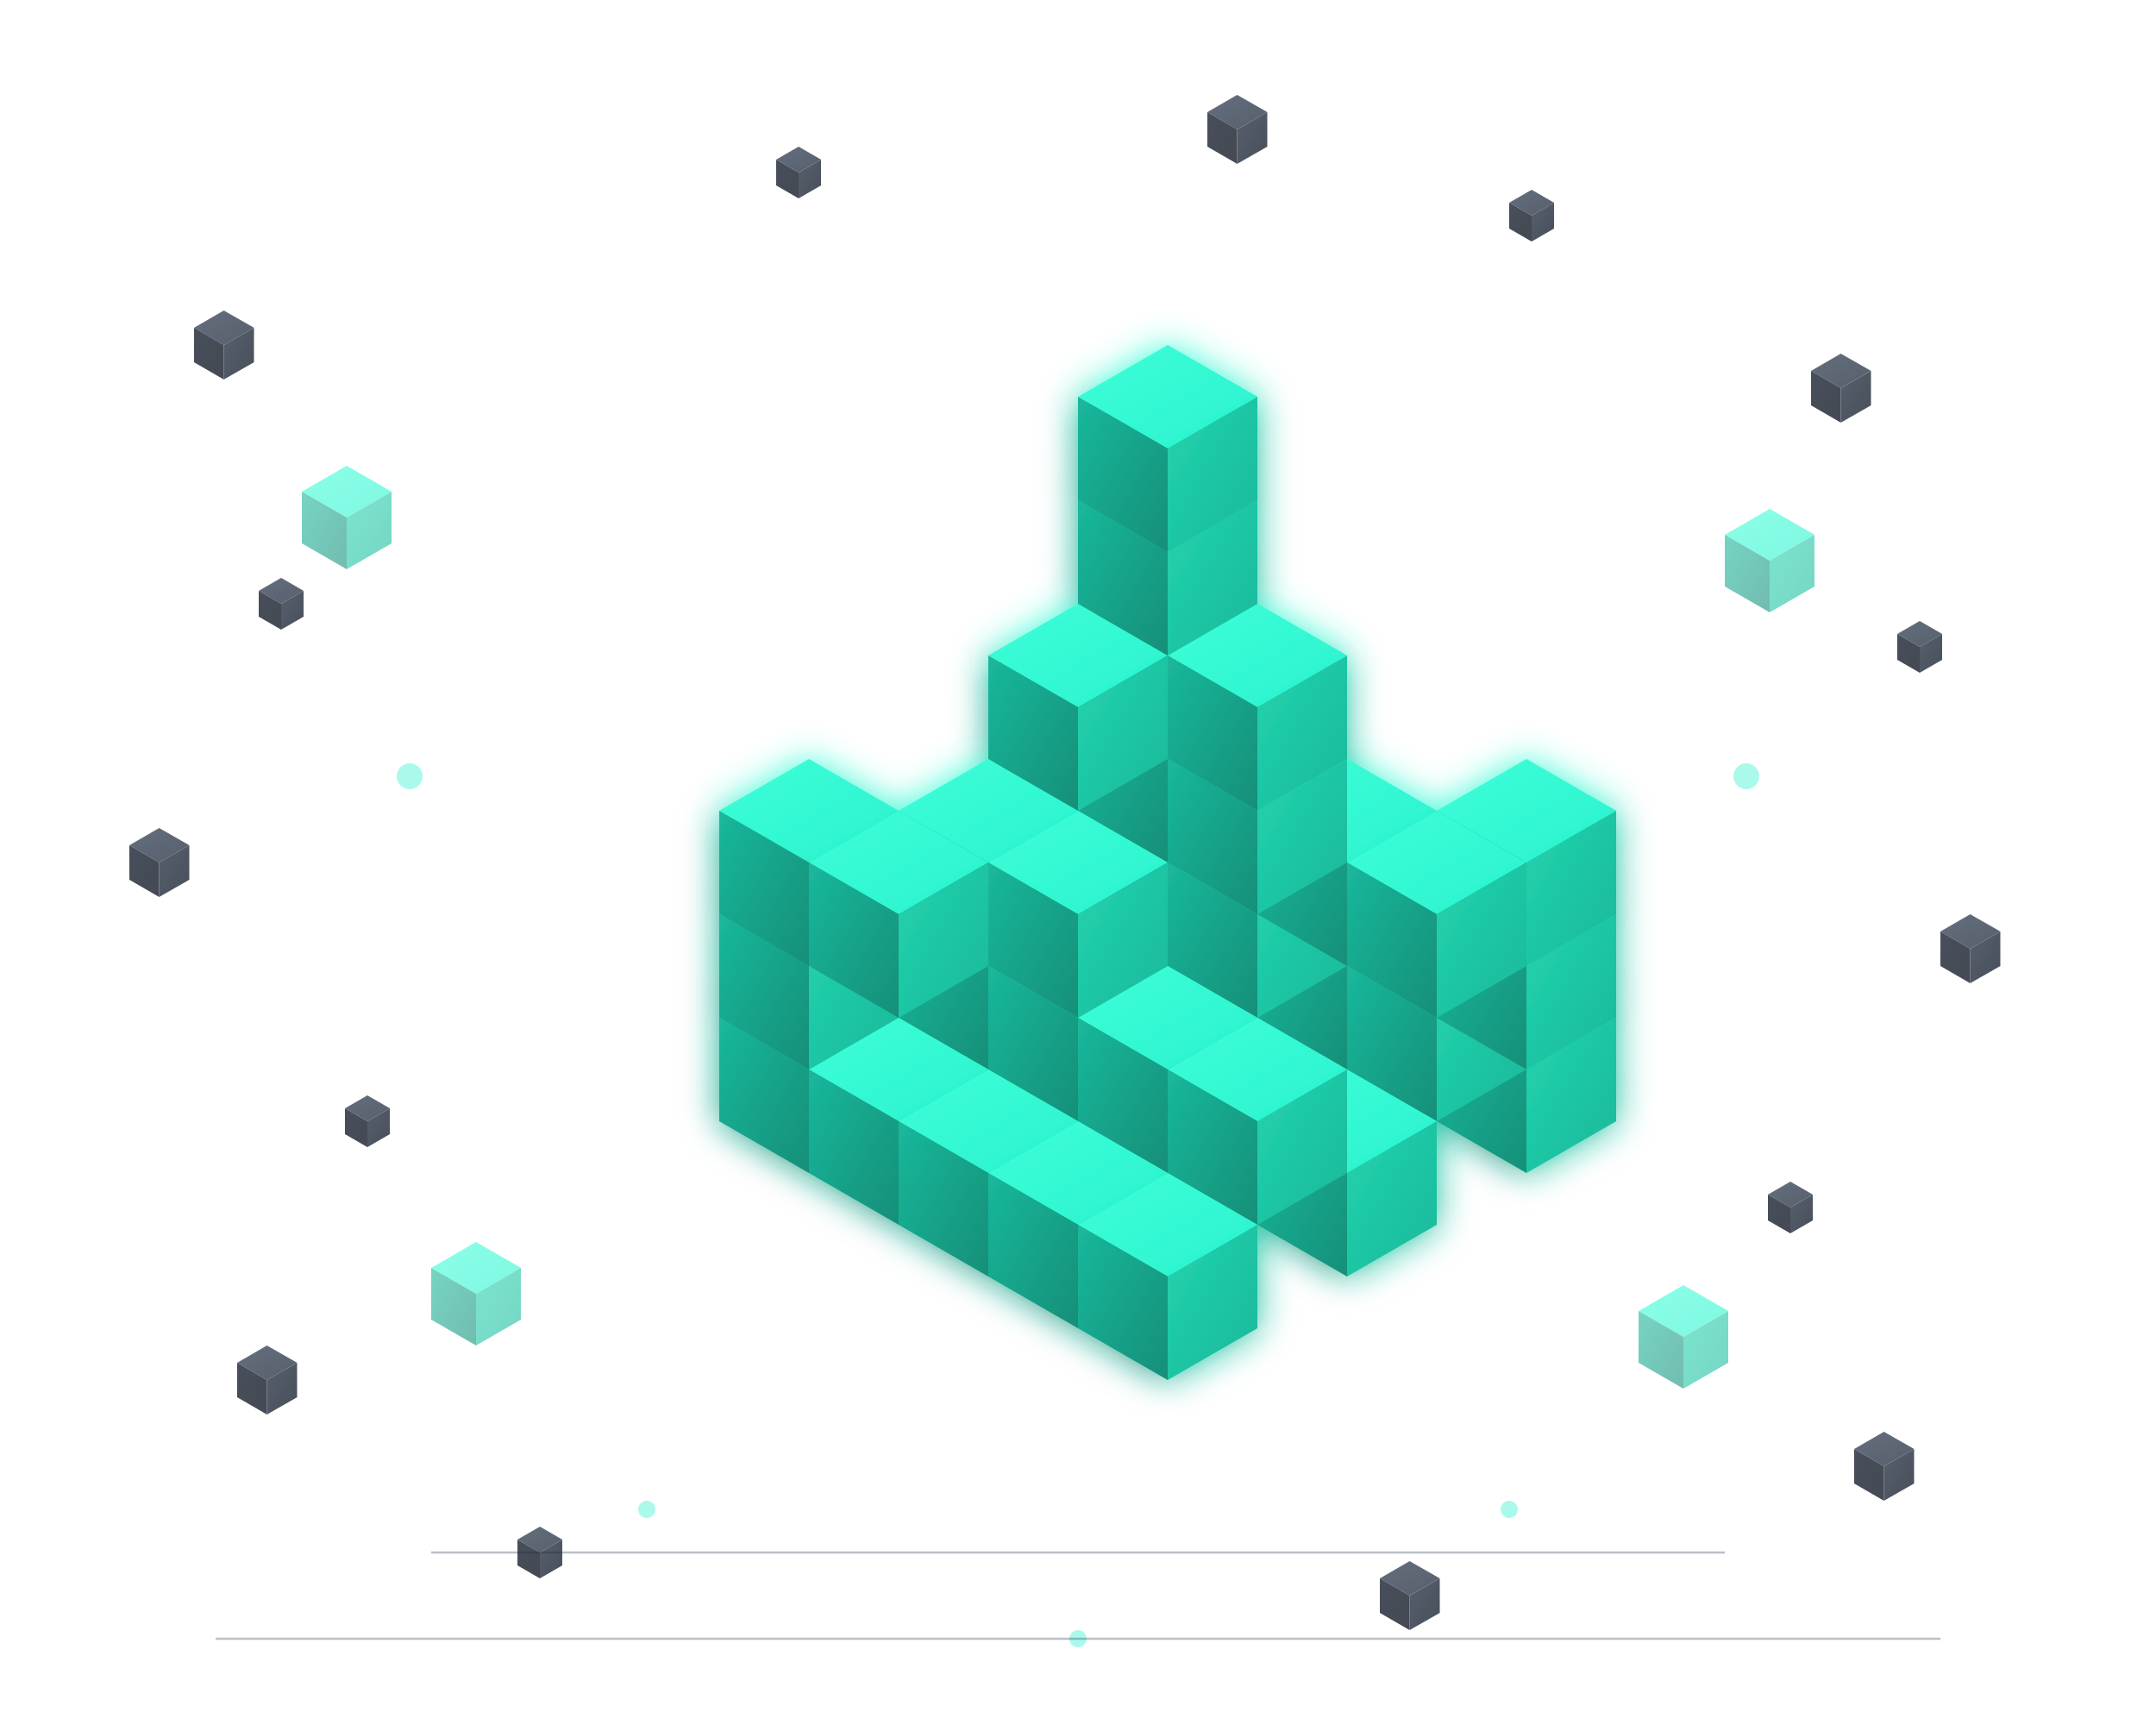
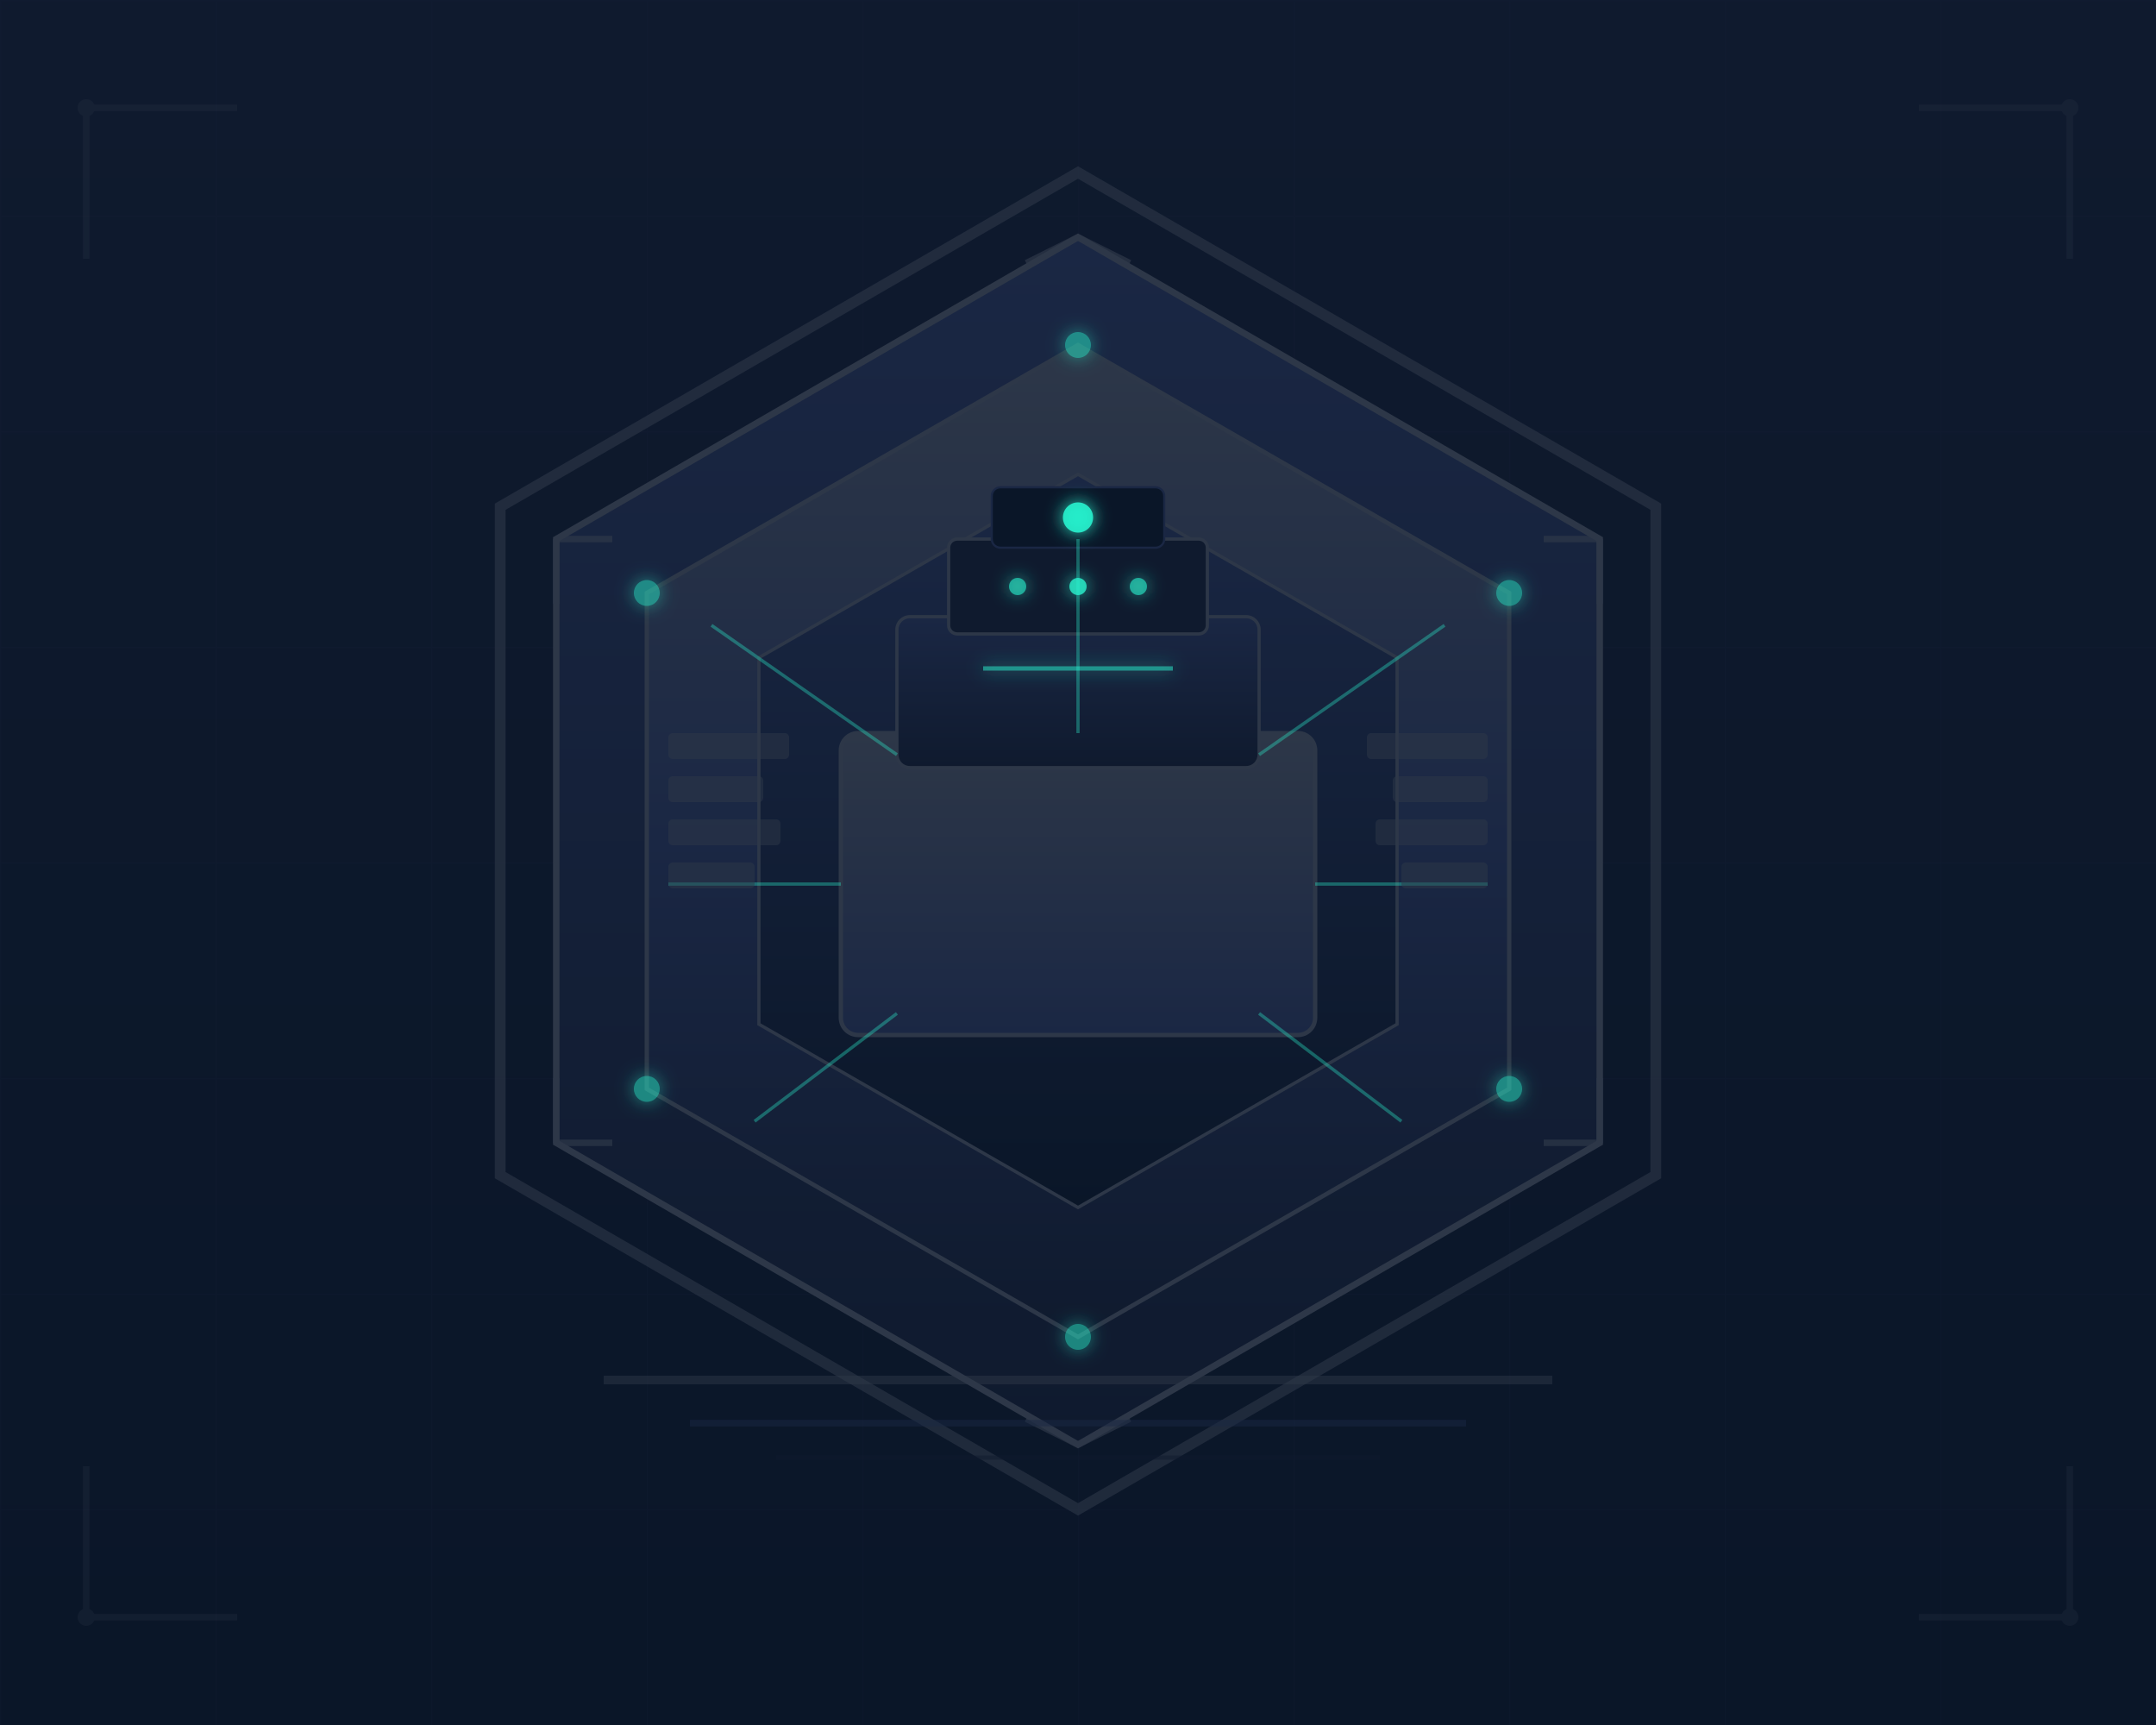
- <svg xmlns="http://www.w3.org/2000/svg" viewBox="0 0 500 400" fill="none">
+ <svg xmlns="http://www.w3.org/2000/svg" viewBox="0 0 500 400">
  <defs>
-     <linearGradient id="cubeTop" x1="0%" y1="0%" x2="100%" y2="100%">
-       <stop offset="0%" stop-color="#3DFFD8" />
-       <stop offset="100%" stop-color="#2AF2CE" />
+     <linearGradient id="navyBase" x1="0%" y1="0%" x2="0%" y2="100%">
+       <stop offset="0%" stop-color="#0F1A2E" />
+       <stop offset="100%" stop-color="#0A1628" />
    </linearGradient>
-     <linearGradient id="cubeLeft" x1="0%" y1="0%" x2="100%" y2="100%">
-       <stop offset="0%" stop-color="#1AB89C" />
-       <stop offset="100%" stop-color="#148F78" />
+     <linearGradient id="shieldOuter" x1="0%" y1="0%" x2="0%" y2="100%">
+       <stop offset="0%" stop-color="#1A2744" />
+       <stop offset="100%" stop-color="#0F1A2E" />
    </linearGradient>
-     <linearGradient id="cubeRight" x1="0%" y1="0%" x2="100%" y2="100%">
-       <stop offset="0%" stop-color="#22D4AD" />
-       <stop offset="100%" stop-color="#1AB89C" />
+     <linearGradient id="shieldMiddle" x1="0%" y1="0%" x2="0%" y2="100%">
+       <stop offset="0%" stop-color="#2D3748" />
+       <stop offset="50%" stop-color="#1A2744" />
+       <stop offset="100%" stop-color="#0F1A2E" />
    </linearGradient>
-     <linearGradient id="darkCubeTop" x1="0%" y1="0%" x2="100%" y2="100%">
-       <stop offset="0%" stop-color="#3D4A5C" />
-       <stop offset="100%" stop-color="#2D3748" />
+     <linearGradient id="shieldInner" x1="0%" y1="0%" x2="0%" y2="100%">
+       <stop offset="0%" stop-color="#1A2744" />
+       <stop offset="100%" stop-color="#0A1628" />
    </linearGradient>
-     <linearGradient id="darkCubeLeft" x1="0%" y1="0%" x2="100%" y2="100%">
-       <stop offset="0%" stop-color="#1A2332" />
-       <stop offset="100%" stop-color="#151C28" />
+     <linearGradient id="towerGradient" x1="0%" y1="0%" x2="0%" y2="100%">
+       <stop offset="0%" stop-color="#2D3748" />
+       <stop offset="100%" stop-color="#1A2744" />
    </linearGradient>
-     <linearGradient id="darkCubeRight" x1="0%" y1="0%" x2="100%" y2="100%">
-       <stop offset="0%" stop-color="#2D3748" />
-       <stop offset="100%" stop-color="#1A2332" />
+     <linearGradient id="coreGradient" x1="0%" y1="0%" x2="0%" y2="100%">
+       <stop offset="0%" stop-color="#1A2744" />
+       <stop offset="100%" stop-color="#0F1A2E" />
    </linearGradient>
-     <filter id="glow" x="-50%" y="-50%" width="200%" height="200%">
-       <feGaussianBlur stdDeviation="8" result="blur" />
+     <filter id="tealGlow" x="-30%" y="-30%" width="160%" height="160%">
+       <feGaussianBlur stdDeviation="2" result="blur" />
      <feMerge>
        <feMergeNode in="blur" />
        <feMergeNode in="SourceGraphic" />
      </feMerge>
    </filter>
-     <filter id="softGlow" x="-30%" y="-30%" width="160%" height="160%">
-       <feGaussianBlur stdDeviation="4" result="blur" />
-       <feMerge>
-         <feMergeNode in="blur" />
-         <feMergeNode in="SourceGraphic" />
-       </feMerge>
-     </filter>
-     <g id="cube">
-       <polygon points="0,-12 20.8,-24 41.6,-12 20.8,0" fill="url(#cubeTop)" />
-       <polygon points="0,-12 0,12 20.8,24 20.8,0" fill="url(#cubeLeft)" />
-       <polygon points="20.8,0 20.8,24 41.6,12 41.6,-12" fill="url(#cubeRight)" />
+     <pattern id="gridPattern" width="50" height="50" patternUnits="userSpaceOnUse">
+       <path d="M 50 0 L 0 0 0 50" fill="none" stroke="#1A2744" stroke-width="0.5" opacity="0.2" />
+     </pattern>
+   </defs>
+   <rect width="500" height="400" fill="url(#navyBase)" />
+   <rect width="500" height="400" fill="url(#gridPattern)" opacity="0.5" />
+   <g transform="translate(250, 195)">
+     <polygon points="0,-155 134,-77.5 134,77.5 0,155 -134,77.5 -134,-77.5" fill="none" stroke="#2D3748" stroke-width="2.5" opacity="0.6" />
+     <polygon points="0,-140 121,-70 121,70 0,140 -121,70 -121,-70" fill="url(#shieldOuter)" stroke="#2D3748" stroke-width="1.5" />
+     <polygon points="0,-115 100,-57.5 100,57.5 0,115 -100,57.5 -100,-57.5" fill="url(#shieldMiddle)" stroke="#2D3748" stroke-width="1" />
+     <polygon points="0,-85 74,-42.5 74,42.5 0,85 -74,42.5 -74,-42.5" fill="url(#shieldInner)" stroke="#2D3748" stroke-width="0.75" />
+     <rect x="-55" y="-25" width="110" height="70" rx="4" fill="url(#towerGradient)" stroke="#2D3748" stroke-width="1" />
+     <rect x="-42" y="-52" width="84" height="35" rx="3" fill="url(#coreGradient)" stroke="#2D3748" stroke-width="0.75" />
+     <rect x="-30" y="-70" width="60" height="22" rx="2" fill="#0F1A2E" stroke="#2D3748" stroke-width="0.75" />
+     <rect x="-20" y="-82" width="40" height="14" rx="2" fill="#0A1628" stroke="#1A2744" stroke-width="0.5" />
+     <g filter="url(#tealGlow)">
+       <circle cx="0" cy="-75" r="3.5" fill="#2AF2CE" opacity="0.9" />
+       <circle cx="-14" cy="-59" r="2" fill="#2AF2CE" opacity="0.6" />
+       <circle cx="0" cy="-59" r="2" fill="#2AF2CE" opacity="0.8" />
+       <circle cx="14" cy="-59" r="2" fill="#2AF2CE" opacity="0.6" />
+       <line x1="-22" y1="-40" x2="22" y2="-40" stroke="#2AF2CE" stroke-width="1" opacity="0.5" />
    </g>
-     <g id="cubeSmall">
-       <polygon points="0,-6 10.4,-12 20.8,-6 10.4,0" fill="url(#cubeTop)" />
-       <polygon points="0,-6 0,6 10.4,12 10.4,0" fill="url(#cubeLeft)" />
-       <polygon points="10.4,0 10.4,12 20.8,6 20.8,-6" fill="url(#cubeRight)" />
+     <g stroke="#2AF2CE" stroke-width="0.75" opacity="0.35">
+       <line x1="0" y1="-25" x2="0" y2="-70" />
+       <line x1="42" y1="-20" x2="85" y2="-50" />
+       <line x1="-42" y1="-20" x2="-85" y2="-50" />
+       <line x1="55" y1="10" x2="95" y2="10" />
+       <line x1="-55" y1="10" x2="-95" y2="10" />
+       <line x1="42" y1="40" x2="75" y2="65" />
+       <line x1="-42" y1="40" x2="-75" y2="65" />
    </g>
-     <g id="darkCube">
-       <polygon points="0,-4 6.9,-8 13.9,-4 6.9,0" fill="url(#darkCubeTop)" />
-       <polygon points="0,-4 0,4 6.9,8 6.9,0" fill="url(#darkCubeLeft)" />
-       <polygon points="6.9,0 6.9,8 13.9,4 13.9,-4" fill="url(#darkCubeRight)" />
+     <g fill="#2AF2CE" filter="url(#tealGlow)" opacity="0.5">
+       <circle cx="0" cy="-115" r="3" />
+       <circle cx="100" cy="-57.5" r="3" />
+       <circle cx="-100" cy="-57.5" r="3" />
+       <circle cx="100" cy="57.5" r="3" />
+       <circle cx="-100" cy="57.5" r="3" />
+       <circle cx="0" cy="115" r="3" />
    </g>
-     <g id="darkCubeTiny">
-       <polygon points="0,-3 5.2,-6 10.4,-3 5.2,0" fill="url(#darkCubeTop)" />
-       <polygon points="0,-3 0,3 5.2,6 5.2,0" fill="url(#darkCubeLeft)" />
-       <polygon points="5.2,0 5.2,6 10.4,3 10.4,-3" fill="url(#darkCubeRight)" />
+     <g opacity="0.5">
+       <rect x="-95" y="-25" width="28" height="6" rx="1" fill="#2D3748" />
+       <rect x="-95" y="-15" width="22" height="6" rx="1" fill="#2D3748" />
+       <rect x="-95" y="-5" width="26" height="6" rx="1" fill="#2D3748" />
+       <rect x="-95" y="5" width="20" height="6" rx="1" fill="#2D3748" />
    </g>
-   </defs>
-   <g transform="translate(250, 200)" filter="url(#softGlow)">
-     <use href="#cube" transform="translate(-83.2, 48)" />
-     <use href="#cube" transform="translate(-41.6, 24)" />
-     <use href="#cube" transform="translate(0, 0)" />
-     <use href="#cube" transform="translate(41.6, 24)" />
-     <use href="#cube" transform="translate(83.2, 48)" />
-     <use href="#cube" transform="translate(-62.4, 60)" />
-     <use href="#cube" transform="translate(-20.8, 36)" />
-     <use href="#cube" transform="translate(20.8, 12)" />
-     <use href="#cube" transform="translate(62.4, 36)" />
-     <use href="#cube" transform="translate(-41.6, 72)" />
-     <use href="#cube" transform="translate(0, 48)" />
-     <use href="#cube" transform="translate(41.6, 72)" />
-     <use href="#cube" transform="translate(-20.8, 84)" />
-     <use href="#cube" transform="translate(20.8, 60)" />
-     <use href="#cube" transform="translate(0, 96)" />
-     <use href="#cube" transform="translate(-41.6, 0)" />
-     <use href="#cube" transform="translate(0, -24)" />
-     <use href="#cube" transform="translate(41.6, 0)" />
-     <use href="#cube" transform="translate(-20.8, 12)" />
-     <use href="#cube" transform="translate(20.8, -12)" />
-     <use href="#cube" transform="translate(0, -48)" />
-     <use href="#cube" transform="translate(-20.8, -36)" />
-     <use href="#cube" transform="translate(20.8, -36)" />
-     <use href="#cube" transform="translate(0, -72)" />
-     <use href="#cube" transform="translate(0, -96)" />
-     <use href="#cube" transform="translate(-83.2, 24)" />
-     <use href="#cube" transform="translate(83.2, 24)" />
-     <use href="#cube" transform="translate(-83.2, 0)" />
-     <use href="#cube" transform="translate(83.2, 0)" />
-     <use href="#cube" transform="translate(-62.4, 12)" />
-     <use href="#cube" transform="translate(62.4, 12)" />
+     <g opacity="0.5">
+       <rect x="67" y="-25" width="28" height="6" rx="1" fill="#2D3748" />
+       <rect x="73" y="-15" width="22" height="6" rx="1" fill="#2D3748" />
+       <rect x="69" y="-5" width="26" height="6" rx="1" fill="#2D3748" />
+       <rect x="75" y="5" width="20" height="6" rx="1" fill="#2D3748" />
+     </g>
+     <g stroke="#2D3748" stroke-width="1.5" fill="none" opacity="0.7">
+       <path d="M -121,-70 L -121,-55 M -121,-70 L -108,-70" />
+       <path d="M 121,-70 L 121,-55 M 121,-70 L 108,-70" />
+       <path d="M -121,70 L -121,55 M -121,70 L -108,70" />
+       <path d="M 121,70 L 121,55 M 121,70 L 108,70" />
+       <path d="M 0,-140 L -12,-134 M 0,-140 L 12,-134" />
+       <path d="M 0,140 L -12,134 M 0,140 L 12,134" />
+     </g>
+     <g opacity="0.5">
+       <line x1="-110" y1="125" x2="110" y2="125" stroke="#2D3748" stroke-width="2" />
+       <line x1="-90" y1="135" x2="90" y2="135" stroke="#1A2744" stroke-width="1.5" />
+       <line x1="-70" y1="143" x2="70" y2="143" stroke="#0F1A2E" stroke-width="1" />
+     </g>
  </g>
-   <g opacity="0.8">
-     <use href="#darkCube" transform="translate(45, 80)" />
-     <use href="#darkCubeTiny" transform="translate(60, 140)" />
-     <use href="#darkCube" transform="translate(30, 200)" />
-     <use href="#darkCubeTiny" transform="translate(80, 260)" />
-     <use href="#darkCube" transform="translate(55, 320)" />
-     <use href="#darkCube" transform="translate(420, 90)" />
-     <use href="#darkCubeTiny" transform="translate(440, 150)" />
-     <use href="#darkCube" transform="translate(450, 220)" />
-     <use href="#darkCubeTiny" transform="translate(410, 280)" />
-     <use href="#darkCube" transform="translate(430, 340)" />
-     <use href="#darkCubeTiny" transform="translate(180, 40)" />
-     <use href="#darkCube" transform="translate(280, 30)" />
-     <use href="#darkCubeTiny" transform="translate(350, 50)" />
-     <use href="#darkCubeTiny" transform="translate(120, 360)" />
-     <use href="#darkCube" transform="translate(320, 370)" />
+   <g opacity="0.25">
+     <line x1="20" y1="25" x2="55" y2="25" stroke="#2D3748" stroke-width="1.5" />
+     <line x1="20" y1="25" x2="20" y2="60" stroke="#2D3748" stroke-width="1.5" />
+     <circle cx="20" cy="25" r="2" fill="#2D3748" />
  </g>
-   <g opacity="0.6">
-     <use href="#cubeSmall" transform="translate(70, 120)" />
-     <use href="#cubeSmall" transform="translate(400, 130)" />
-     <use href="#cubeSmall" transform="translate(100, 300)" />
-     <use href="#cubeSmall" transform="translate(380, 310)" />
+   <g opacity="0.25">
+     <line x1="445" y1="25" x2="480" y2="25" stroke="#2D3748" stroke-width="1.5" />
+     <line x1="480" y1="25" x2="480" y2="60" stroke="#2D3748" stroke-width="1.5" />
+     <circle cx="480" cy="25" r="2" fill="#2D3748" />
  </g>
-   <g fill="#2AF2CE" opacity="0.4">
-     <circle cx="95" cy="180" r="3" />
-     <circle cx="405" cy="180" r="3" />
-     <circle cx="150" cy="350" r="2" />
-     <circle cx="350" cy="350" r="2" />
-     <circle cx="250" cy="380" r="2" />
+   <g opacity="0.25">
+     <line x1="20" y1="375" x2="55" y2="375" stroke="#2D3748" stroke-width="1.5" />
+     <line x1="20" y1="340" x2="20" y2="375" stroke="#2D3748" stroke-width="1.5" />
+     <circle cx="20" cy="375" r="2" fill="#2D3748" />
  </g>
-   <g stroke="#1A2744" stroke-width="0.5" opacity="0.3">
-     <line x1="50" y1="380" x2="450" y2="380" />
-     <line x1="100" y1="360" x2="400" y2="360" />
+   <g opacity="0.25">
+     <line x1="445" y1="375" x2="480" y2="375" stroke="#2D3748" stroke-width="1.5" />
+     <line x1="480" y1="340" x2="480" y2="375" stroke="#2D3748" stroke-width="1.5" />
+     <circle cx="480" cy="375" r="2" fill="#2D3748" />
  </g>
</svg>
